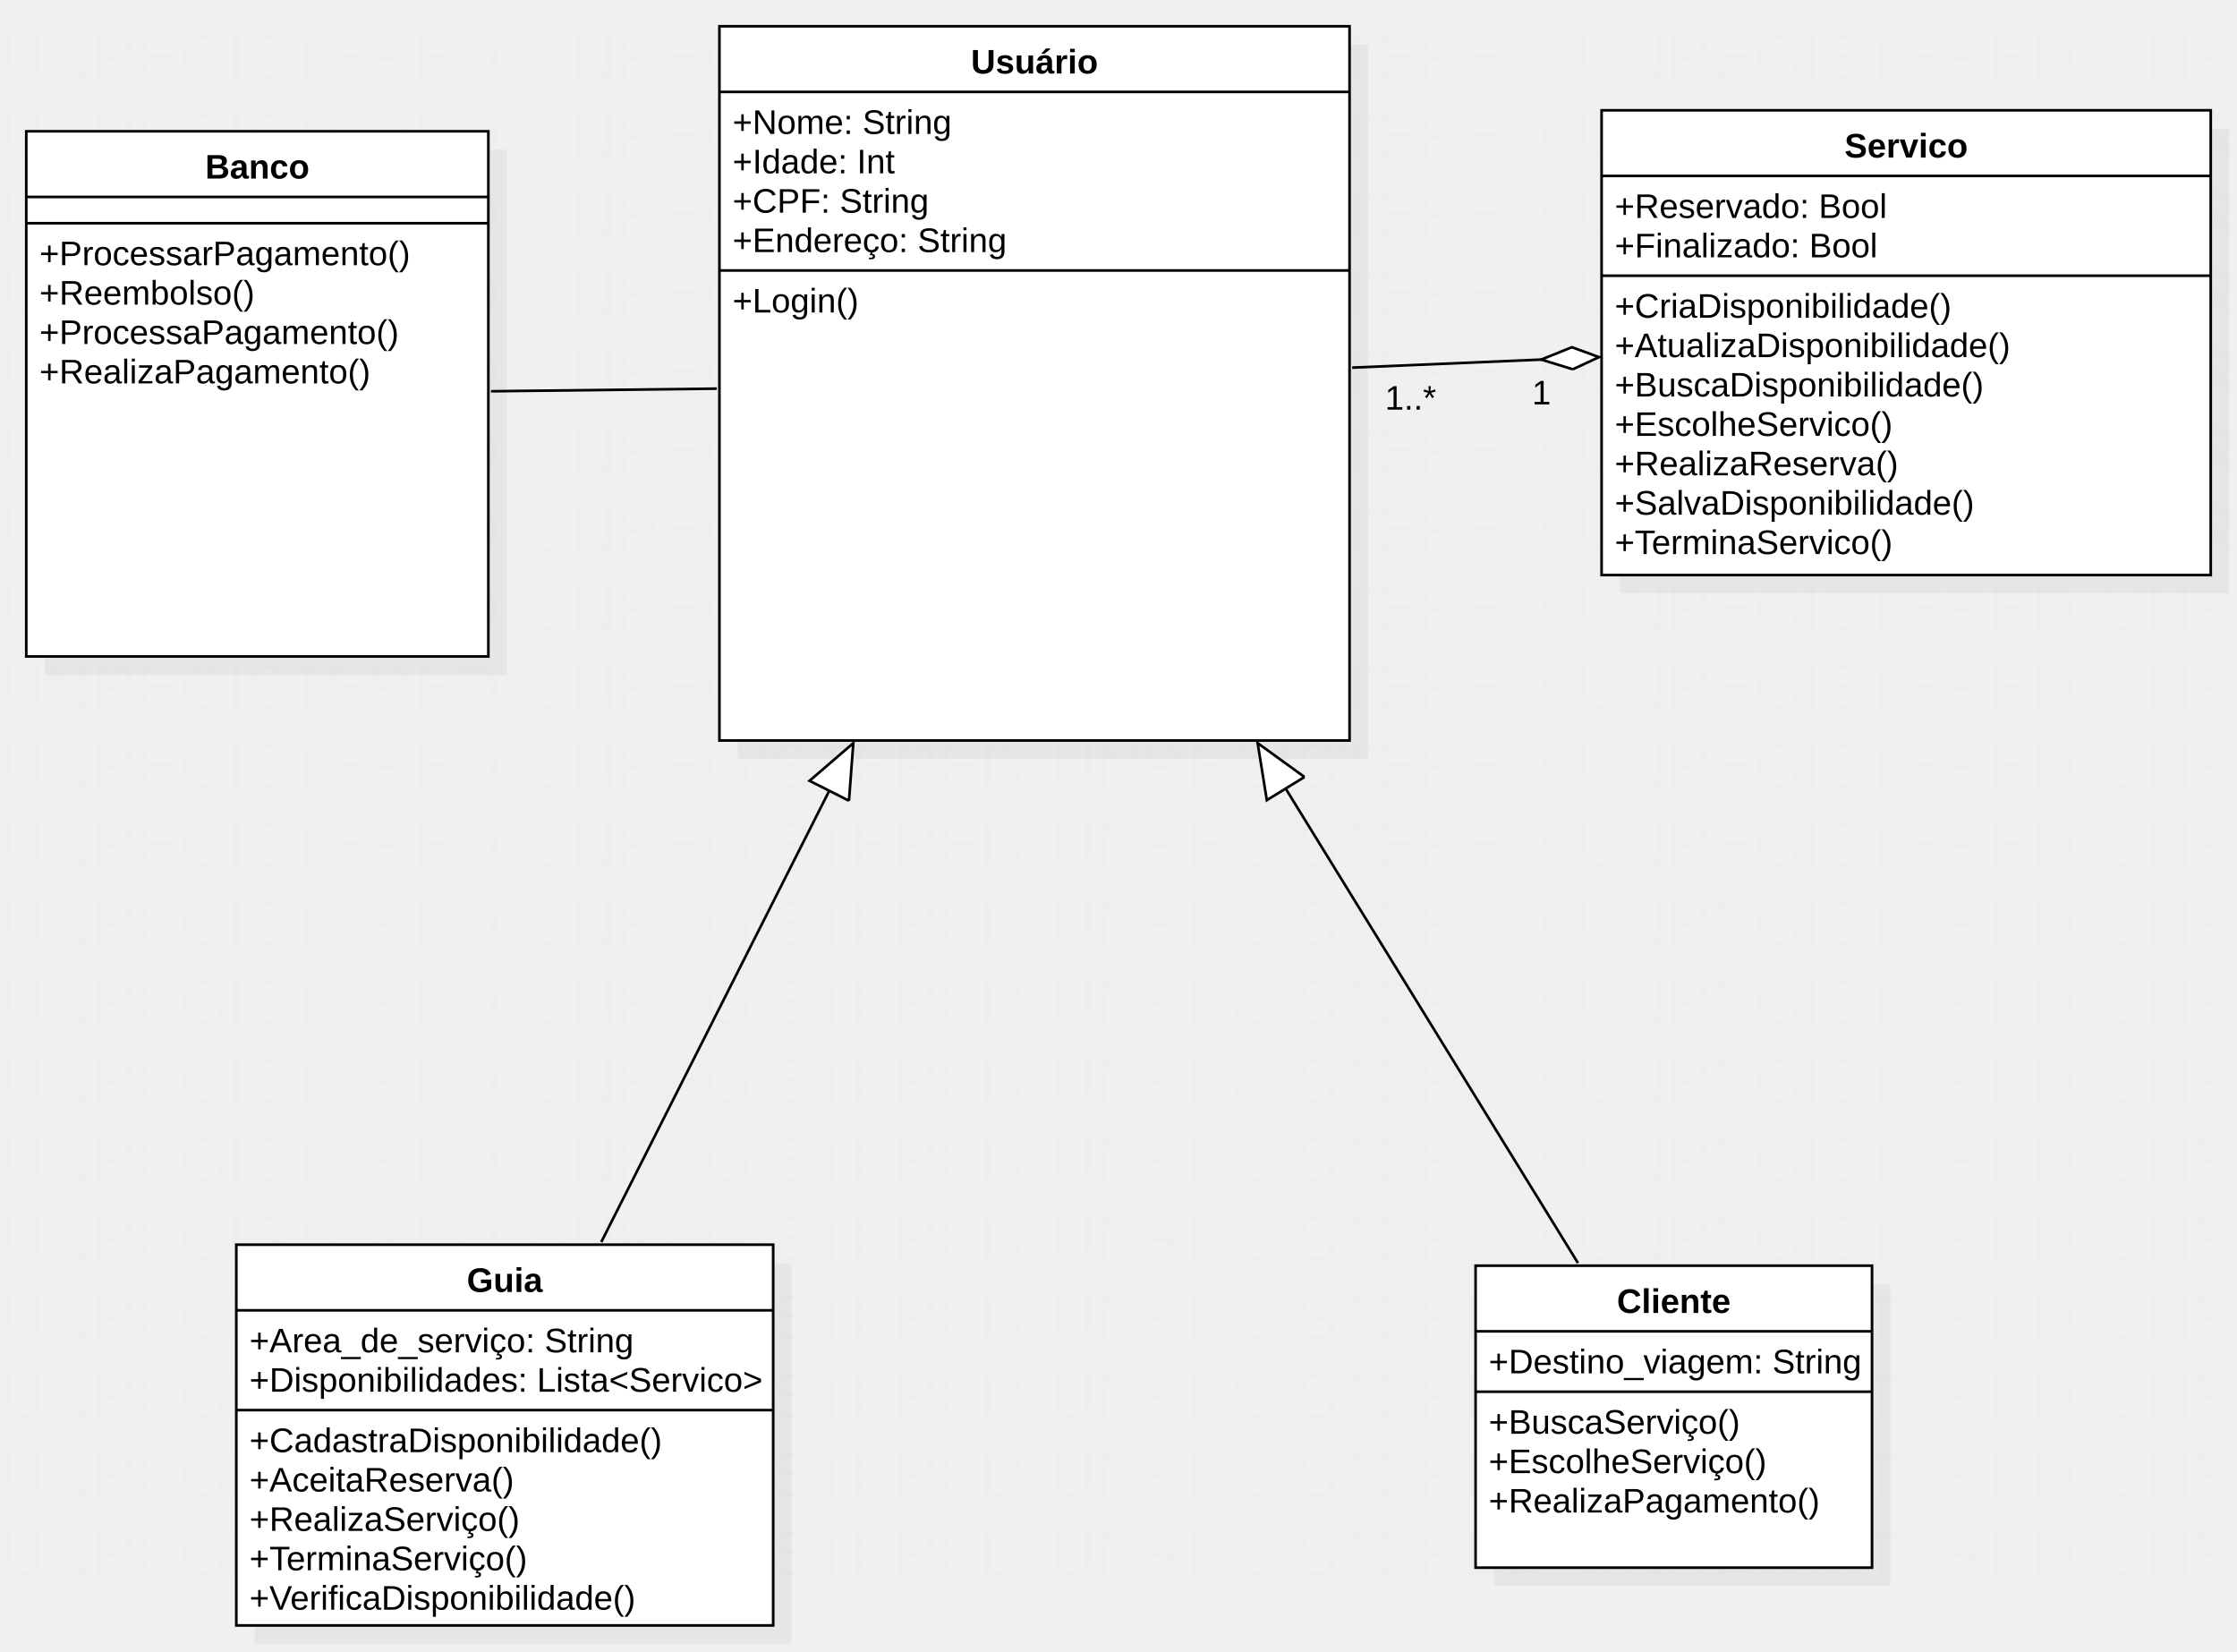
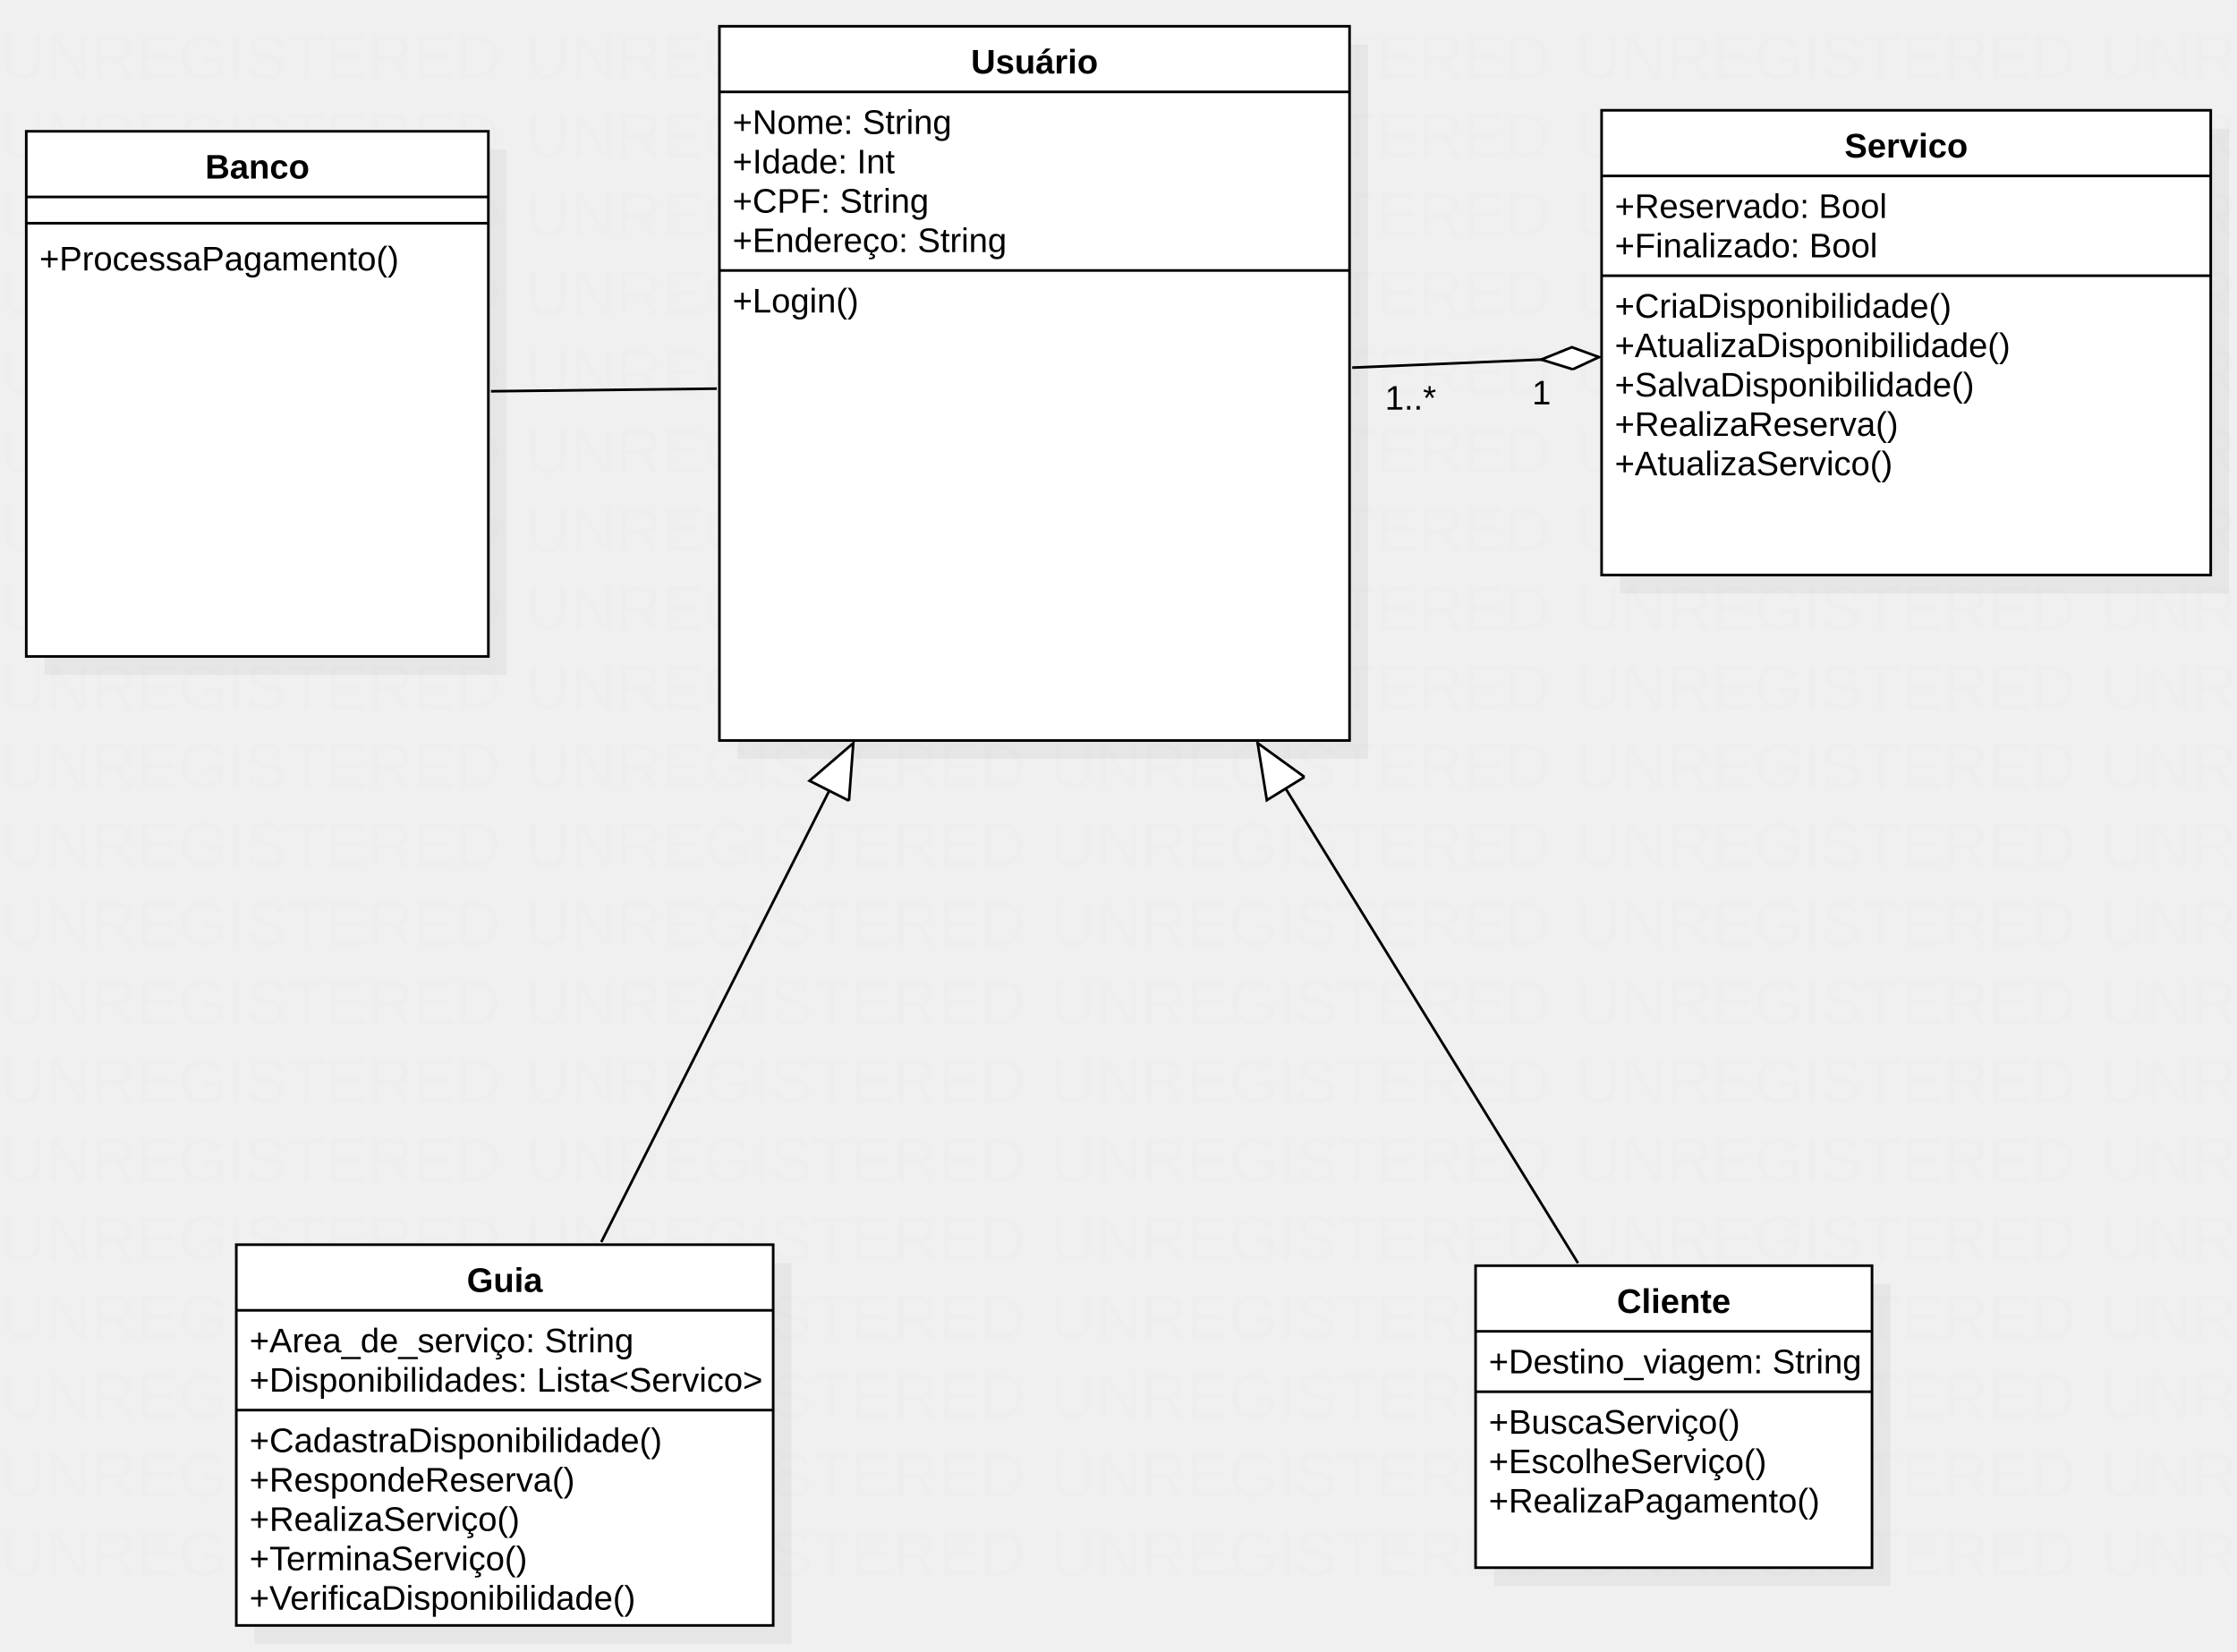
<svg xmlns="http://www.w3.org/2000/svg" version="1.1" width="852" height="629">
  <defs />
  <g>
    <text fill="#eeeeee" stroke="none" font-family="Arial" font-size="24px" font-style="normal" font-weight="normal" text-decoration="none" x="0" y="0">UNREGISTERED</text>
    <text fill="#eeeeee" stroke="none" font-family="Arial" font-size="24px" font-style="normal" font-weight="normal" text-decoration="none" x="0" y="30">UNREGISTERED</text>
    <text fill="#eeeeee" stroke="none" font-family="Arial" font-size="24px" font-style="normal" font-weight="normal" text-decoration="none" x="0" y="60">UNREGISTERED</text>
    <text fill="#eeeeee" stroke="none" font-family="Arial" font-size="24px" font-style="normal" font-weight="normal" text-decoration="none" x="0" y="90">UNREGISTERED</text>
    <text fill="#eeeeee" stroke="none" font-family="Arial" font-size="24px" font-style="normal" font-weight="normal" text-decoration="none" x="0" y="120">UNREGISTERED</text>
    <text fill="#eeeeee" stroke="none" font-family="Arial" font-size="24px" font-style="normal" font-weight="normal" text-decoration="none" x="0" y="150">UNREGISTERED</text>
    <text fill="#eeeeee" stroke="none" font-family="Arial" font-size="24px" font-style="normal" font-weight="normal" text-decoration="none" x="0" y="180">UNREGISTERED</text>
    <text fill="#eeeeee" stroke="none" font-family="Arial" font-size="24px" font-style="normal" font-weight="normal" text-decoration="none" x="0" y="210">UNREGISTERED</text>
    <text fill="#eeeeee" stroke="none" font-family="Arial" font-size="24px" font-style="normal" font-weight="normal" text-decoration="none" x="0" y="240">UNREGISTERED</text>
    <text fill="#eeeeee" stroke="none" font-family="Arial" font-size="24px" font-style="normal" font-weight="normal" text-decoration="none" x="0" y="270">UNREGISTERED</text>
    <text fill="#eeeeee" stroke="none" font-family="Arial" font-size="24px" font-style="normal" font-weight="normal" text-decoration="none" x="0" y="300">UNREGISTERED</text>
    <text fill="#eeeeee" stroke="none" font-family="Arial" font-size="24px" font-style="normal" font-weight="normal" text-decoration="none" x="0" y="330">UNREGISTERED</text>
    <text fill="#eeeeee" stroke="none" font-family="Arial" font-size="24px" font-style="normal" font-weight="normal" text-decoration="none" x="0" y="360">UNREGISTERED</text>
    <text fill="#eeeeee" stroke="none" font-family="Arial" font-size="24px" font-style="normal" font-weight="normal" text-decoration="none" x="0" y="390">UNREGISTERED</text>
    <text fill="#eeeeee" stroke="none" font-family="Arial" font-size="24px" font-style="normal" font-weight="normal" text-decoration="none" x="0" y="420">UNREGISTERED</text>
    <text fill="#eeeeee" stroke="none" font-family="Arial" font-size="24px" font-style="normal" font-weight="normal" text-decoration="none" x="0" y="450">UNREGISTERED</text>
    <text fill="#eeeeee" stroke="none" font-family="Arial" font-size="24px" font-style="normal" font-weight="normal" text-decoration="none" x="0" y="480">UNREGISTERED</text>
    <text fill="#eeeeee" stroke="none" font-family="Arial" font-size="24px" font-style="normal" font-weight="normal" text-decoration="none" x="0" y="510">UNREGISTERED</text>
    <text fill="#eeeeee" stroke="none" font-family="Arial" font-size="24px" font-style="normal" font-weight="normal" text-decoration="none" x="0" y="540">UNREGISTERED</text>
    <text fill="#eeeeee" stroke="none" font-family="Arial" font-size="24px" font-style="normal" font-weight="normal" text-decoration="none" x="0" y="570">UNREGISTERED</text>
    <text fill="#eeeeee" stroke="none" font-family="Arial" font-size="24px" font-style="normal" font-weight="normal" text-decoration="none" x="0" y="600">UNREGISTERED</text>
    <text fill="#eeeeee" stroke="none" font-family="Arial" font-size="24px" font-style="normal" font-weight="normal" text-decoration="none" x="200" y="0">UNREGISTERED</text>
    <text fill="#eeeeee" stroke="none" font-family="Arial" font-size="24px" font-style="normal" font-weight="normal" text-decoration="none" x="200" y="30">UNREGISTERED</text>
    <text fill="#eeeeee" stroke="none" font-family="Arial" font-size="24px" font-style="normal" font-weight="normal" text-decoration="none" x="200" y="60">UNREGISTERED</text>
    <text fill="#eeeeee" stroke="none" font-family="Arial" font-size="24px" font-style="normal" font-weight="normal" text-decoration="none" x="200" y="90">UNREGISTERED</text>
    <text fill="#eeeeee" stroke="none" font-family="Arial" font-size="24px" font-style="normal" font-weight="normal" text-decoration="none" x="200" y="120">UNREGISTERED</text>
    <text fill="#eeeeee" stroke="none" font-family="Arial" font-size="24px" font-style="normal" font-weight="normal" text-decoration="none" x="200" y="150">UNREGISTERED</text>
    <text fill="#eeeeee" stroke="none" font-family="Arial" font-size="24px" font-style="normal" font-weight="normal" text-decoration="none" x="200" y="180">UNREGISTERED</text>
    <text fill="#eeeeee" stroke="none" font-family="Arial" font-size="24px" font-style="normal" font-weight="normal" text-decoration="none" x="200" y="210">UNREGISTERED</text>
    <text fill="#eeeeee" stroke="none" font-family="Arial" font-size="24px" font-style="normal" font-weight="normal" text-decoration="none" x="200" y="240">UNREGISTERED</text>
    <text fill="#eeeeee" stroke="none" font-family="Arial" font-size="24px" font-style="normal" font-weight="normal" text-decoration="none" x="200" y="270">UNREGISTERED</text>
    <text fill="#eeeeee" stroke="none" font-family="Arial" font-size="24px" font-style="normal" font-weight="normal" text-decoration="none" x="200" y="300">UNREGISTERED</text>
    <text fill="#eeeeee" stroke="none" font-family="Arial" font-size="24px" font-style="normal" font-weight="normal" text-decoration="none" x="200" y="330">UNREGISTERED</text>
    <text fill="#eeeeee" stroke="none" font-family="Arial" font-size="24px" font-style="normal" font-weight="normal" text-decoration="none" x="200" y="360">UNREGISTERED</text>
    <text fill="#eeeeee" stroke="none" font-family="Arial" font-size="24px" font-style="normal" font-weight="normal" text-decoration="none" x="200" y="390">UNREGISTERED</text>
    <text fill="#eeeeee" stroke="none" font-family="Arial" font-size="24px" font-style="normal" font-weight="normal" text-decoration="none" x="200" y="420">UNREGISTERED</text>
    <text fill="#eeeeee" stroke="none" font-family="Arial" font-size="24px" font-style="normal" font-weight="normal" text-decoration="none" x="200" y="450">UNREGISTERED</text>
    <text fill="#eeeeee" stroke="none" font-family="Arial" font-size="24px" font-style="normal" font-weight="normal" text-decoration="none" x="200" y="480">UNREGISTERED</text>
    <text fill="#eeeeee" stroke="none" font-family="Arial" font-size="24px" font-style="normal" font-weight="normal" text-decoration="none" x="200" y="510">UNREGISTERED</text>
    <text fill="#eeeeee" stroke="none" font-family="Arial" font-size="24px" font-style="normal" font-weight="normal" text-decoration="none" x="200" y="540">UNREGISTERED</text>
    <text fill="#eeeeee" stroke="none" font-family="Arial" font-size="24px" font-style="normal" font-weight="normal" text-decoration="none" x="200" y="570">UNREGISTERED</text>
    <text fill="#eeeeee" stroke="none" font-family="Arial" font-size="24px" font-style="normal" font-weight="normal" text-decoration="none" x="200" y="600">UNREGISTERED</text>
    <text fill="#eeeeee" stroke="none" font-family="Arial" font-size="24px" font-style="normal" font-weight="normal" text-decoration="none" x="400" y="0">UNREGISTERED</text>
    <text fill="#eeeeee" stroke="none" font-family="Arial" font-size="24px" font-style="normal" font-weight="normal" text-decoration="none" x="400" y="30">UNREGISTERED</text>
    <text fill="#eeeeee" stroke="none" font-family="Arial" font-size="24px" font-style="normal" font-weight="normal" text-decoration="none" x="400" y="60">UNREGISTERED</text>
    <text fill="#eeeeee" stroke="none" font-family="Arial" font-size="24px" font-style="normal" font-weight="normal" text-decoration="none" x="400" y="90">UNREGISTERED</text>
    <text fill="#eeeeee" stroke="none" font-family="Arial" font-size="24px" font-style="normal" font-weight="normal" text-decoration="none" x="400" y="120">UNREGISTERED</text>
    <text fill="#eeeeee" stroke="none" font-family="Arial" font-size="24px" font-style="normal" font-weight="normal" text-decoration="none" x="400" y="150">UNREGISTERED</text>
    <text fill="#eeeeee" stroke="none" font-family="Arial" font-size="24px" font-style="normal" font-weight="normal" text-decoration="none" x="400" y="180">UNREGISTERED</text>
    <text fill="#eeeeee" stroke="none" font-family="Arial" font-size="24px" font-style="normal" font-weight="normal" text-decoration="none" x="400" y="210">UNREGISTERED</text>
    <text fill="#eeeeee" stroke="none" font-family="Arial" font-size="24px" font-style="normal" font-weight="normal" text-decoration="none" x="400" y="240">UNREGISTERED</text>
    <text fill="#eeeeee" stroke="none" font-family="Arial" font-size="24px" font-style="normal" font-weight="normal" text-decoration="none" x="400" y="270">UNREGISTERED</text>
    <text fill="#eeeeee" stroke="none" font-family="Arial" font-size="24px" font-style="normal" font-weight="normal" text-decoration="none" x="400" y="300">UNREGISTERED</text>
    <text fill="#eeeeee" stroke="none" font-family="Arial" font-size="24px" font-style="normal" font-weight="normal" text-decoration="none" x="400" y="330">UNREGISTERED</text>
    <text fill="#eeeeee" stroke="none" font-family="Arial" font-size="24px" font-style="normal" font-weight="normal" text-decoration="none" x="400" y="360">UNREGISTERED</text>
    <text fill="#eeeeee" stroke="none" font-family="Arial" font-size="24px" font-style="normal" font-weight="normal" text-decoration="none" x="400" y="390">UNREGISTERED</text>
    <text fill="#eeeeee" stroke="none" font-family="Arial" font-size="24px" font-style="normal" font-weight="normal" text-decoration="none" x="400" y="420">UNREGISTERED</text>
    <text fill="#eeeeee" stroke="none" font-family="Arial" font-size="24px" font-style="normal" font-weight="normal" text-decoration="none" x="400" y="450">UNREGISTERED</text>
    <text fill="#eeeeee" stroke="none" font-family="Arial" font-size="24px" font-style="normal" font-weight="normal" text-decoration="none" x="400" y="480">UNREGISTERED</text>
    <text fill="#eeeeee" stroke="none" font-family="Arial" font-size="24px" font-style="normal" font-weight="normal" text-decoration="none" x="400" y="510">UNREGISTERED</text>
    <text fill="#eeeeee" stroke="none" font-family="Arial" font-size="24px" font-style="normal" font-weight="normal" text-decoration="none" x="400" y="540">UNREGISTERED</text>
    <text fill="#eeeeee" stroke="none" font-family="Arial" font-size="24px" font-style="normal" font-weight="normal" text-decoration="none" x="400" y="570">UNREGISTERED</text>
    <text fill="#eeeeee" stroke="none" font-family="Arial" font-size="24px" font-style="normal" font-weight="normal" text-decoration="none" x="400" y="600">UNREGISTERED</text>
    <text fill="#eeeeee" stroke="none" font-family="Arial" font-size="24px" font-style="normal" font-weight="normal" text-decoration="none" x="600" y="0">UNREGISTERED</text>
    <text fill="#eeeeee" stroke="none" font-family="Arial" font-size="24px" font-style="normal" font-weight="normal" text-decoration="none" x="600" y="30">UNREGISTERED</text>
    <text fill="#eeeeee" stroke="none" font-family="Arial" font-size="24px" font-style="normal" font-weight="normal" text-decoration="none" x="600" y="60">UNREGISTERED</text>
    <text fill="#eeeeee" stroke="none" font-family="Arial" font-size="24px" font-style="normal" font-weight="normal" text-decoration="none" x="600" y="90">UNREGISTERED</text>
    <text fill="#eeeeee" stroke="none" font-family="Arial" font-size="24px" font-style="normal" font-weight="normal" text-decoration="none" x="600" y="120">UNREGISTERED</text>
    <text fill="#eeeeee" stroke="none" font-family="Arial" font-size="24px" font-style="normal" font-weight="normal" text-decoration="none" x="600" y="150">UNREGISTERED</text>
    <text fill="#eeeeee" stroke="none" font-family="Arial" font-size="24px" font-style="normal" font-weight="normal" text-decoration="none" x="600" y="180">UNREGISTERED</text>
    <text fill="#eeeeee" stroke="none" font-family="Arial" font-size="24px" font-style="normal" font-weight="normal" text-decoration="none" x="600" y="210">UNREGISTERED</text>
    <text fill="#eeeeee" stroke="none" font-family="Arial" font-size="24px" font-style="normal" font-weight="normal" text-decoration="none" x="600" y="240">UNREGISTERED</text>
    <text fill="#eeeeee" stroke="none" font-family="Arial" font-size="24px" font-style="normal" font-weight="normal" text-decoration="none" x="600" y="270">UNREGISTERED</text>
    <text fill="#eeeeee" stroke="none" font-family="Arial" font-size="24px" font-style="normal" font-weight="normal" text-decoration="none" x="600" y="300">UNREGISTERED</text>
    <text fill="#eeeeee" stroke="none" font-family="Arial" font-size="24px" font-style="normal" font-weight="normal" text-decoration="none" x="600" y="330">UNREGISTERED</text>
    <text fill="#eeeeee" stroke="none" font-family="Arial" font-size="24px" font-style="normal" font-weight="normal" text-decoration="none" x="600" y="360">UNREGISTERED</text>
    <text fill="#eeeeee" stroke="none" font-family="Arial" font-size="24px" font-style="normal" font-weight="normal" text-decoration="none" x="600" y="390">UNREGISTERED</text>
    <text fill="#eeeeee" stroke="none" font-family="Arial" font-size="24px" font-style="normal" font-weight="normal" text-decoration="none" x="600" y="420">UNREGISTERED</text>
    <text fill="#eeeeee" stroke="none" font-family="Arial" font-size="24px" font-style="normal" font-weight="normal" text-decoration="none" x="600" y="450">UNREGISTERED</text>
    <text fill="#eeeeee" stroke="none" font-family="Arial" font-size="24px" font-style="normal" font-weight="normal" text-decoration="none" x="600" y="480">UNREGISTERED</text>
    <text fill="#eeeeee" stroke="none" font-family="Arial" font-size="24px" font-style="normal" font-weight="normal" text-decoration="none" x="600" y="510">UNREGISTERED</text>
    <text fill="#eeeeee" stroke="none" font-family="Arial" font-size="24px" font-style="normal" font-weight="normal" text-decoration="none" x="600" y="540">UNREGISTERED</text>
    <text fill="#eeeeee" stroke="none" font-family="Arial" font-size="24px" font-style="normal" font-weight="normal" text-decoration="none" x="600" y="570">UNREGISTERED</text>
    <text fill="#eeeeee" stroke="none" font-family="Arial" font-size="24px" font-style="normal" font-weight="normal" text-decoration="none" x="600" y="600">UNREGISTERED</text>
    <text fill="#eeeeee" stroke="none" font-family="Arial" font-size="24px" font-style="normal" font-weight="normal" text-decoration="none" x="800" y="0">UNREGISTERED</text>
    <text fill="#eeeeee" stroke="none" font-family="Arial" font-size="24px" font-style="normal" font-weight="normal" text-decoration="none" x="800" y="30">UNREGISTERED</text>
    <text fill="#eeeeee" stroke="none" font-family="Arial" font-size="24px" font-style="normal" font-weight="normal" text-decoration="none" x="800" y="60">UNREGISTERED</text>
    <text fill="#eeeeee" stroke="none" font-family="Arial" font-size="24px" font-style="normal" font-weight="normal" text-decoration="none" x="800" y="90">UNREGISTERED</text>
    <text fill="#eeeeee" stroke="none" font-family="Arial" font-size="24px" font-style="normal" font-weight="normal" text-decoration="none" x="800" y="120">UNREGISTERED</text>
    <text fill="#eeeeee" stroke="none" font-family="Arial" font-size="24px" font-style="normal" font-weight="normal" text-decoration="none" x="800" y="150">UNREGISTERED</text>
    <text fill="#eeeeee" stroke="none" font-family="Arial" font-size="24px" font-style="normal" font-weight="normal" text-decoration="none" x="800" y="180">UNREGISTERED</text>
    <text fill="#eeeeee" stroke="none" font-family="Arial" font-size="24px" font-style="normal" font-weight="normal" text-decoration="none" x="800" y="210">UNREGISTERED</text>
    <text fill="#eeeeee" stroke="none" font-family="Arial" font-size="24px" font-style="normal" font-weight="normal" text-decoration="none" x="800" y="240">UNREGISTERED</text>
    <text fill="#eeeeee" stroke="none" font-family="Arial" font-size="24px" font-style="normal" font-weight="normal" text-decoration="none" x="800" y="270">UNREGISTERED</text>
    <text fill="#eeeeee" stroke="none" font-family="Arial" font-size="24px" font-style="normal" font-weight="normal" text-decoration="none" x="800" y="300">UNREGISTERED</text>
    <text fill="#eeeeee" stroke="none" font-family="Arial" font-size="24px" font-style="normal" font-weight="normal" text-decoration="none" x="800" y="330">UNREGISTERED</text>
    <text fill="#eeeeee" stroke="none" font-family="Arial" font-size="24px" font-style="normal" font-weight="normal" text-decoration="none" x="800" y="360">UNREGISTERED</text>
    <text fill="#eeeeee" stroke="none" font-family="Arial" font-size="24px" font-style="normal" font-weight="normal" text-decoration="none" x="800" y="390">UNREGISTERED</text>
    <text fill="#eeeeee" stroke="none" font-family="Arial" font-size="24px" font-style="normal" font-weight="normal" text-decoration="none" x="800" y="420">UNREGISTERED</text>
    <text fill="#eeeeee" stroke="none" font-family="Arial" font-size="24px" font-style="normal" font-weight="normal" text-decoration="none" x="800" y="450">UNREGISTERED</text>
    <text fill="#eeeeee" stroke="none" font-family="Arial" font-size="24px" font-style="normal" font-weight="normal" text-decoration="none" x="800" y="480">UNREGISTERED</text>
    <text fill="#eeeeee" stroke="none" font-family="Arial" font-size="24px" font-style="normal" font-weight="normal" text-decoration="none" x="800" y="510">UNREGISTERED</text>
    <text fill="#eeeeee" stroke="none" font-family="Arial" font-size="24px" font-style="normal" font-weight="normal" text-decoration="none" x="800" y="540">UNREGISTERED</text>
    <text fill="#eeeeee" stroke="none" font-family="Arial" font-size="24px" font-style="normal" font-weight="normal" text-decoration="none" x="800" y="570">UNREGISTERED</text>
    <text fill="#eeeeee" stroke="none" font-family="Arial" font-size="24px" font-style="normal" font-weight="normal" text-decoration="none" x="800" y="600">UNREGISTERED</text>
    <g transform="translate(-190,-110) scale(1,1)">
      <rect fill="#C0C0C0" stroke="none" x="471" y="127" width="240" height="272" opacity="0.2" />
    </g>
    <g transform="translate(-190,-110) scale(1,1)">
      <rect fill="#ffffff" stroke="none" x="464" y="120" width="240" height="272" />
    </g>
    <g transform="translate(-190,-110) scale(1,1)">
      <path fill="none" stroke="#000000" d="M 464 120 L 704 120 L 704 392 L 464 392 L 464 120 Z Z" stroke-miterlimit="10" />
    </g>
    <g transform="translate(-190,-110) scale(1,1)">
      <path fill="none" stroke="#000000" d="M 464 145 L 704 145" stroke-miterlimit="10" />
    </g>
    <g transform="translate(-190,-110) scale(1,1)">
      <path fill="none" stroke="#000000" d="M 464 213 L 704 213" stroke-miterlimit="10" />
    </g>
    <g transform="translate(-190,-110) scale(1,1)">
      <g>
        <path fill="none" stroke="none" />
        <text fill="#000000" stroke="none" font-family="Arial" font-size="13px" font-style="normal" font-weight="bold" text-decoration="none" x="559.8" y="138">Usuário</text>
      </g>
    </g>
    <g transform="translate(-190,-110) scale(1,1)">
      <g>
        <path fill="none" stroke="none" />
        <text fill="#000000" stroke="none" font-family="Arial" font-size="13px" font-style="normal" font-weight="normal" text-decoration="none" x="469" y="161">+Nome: String</text>
      </g>
    </g>
    <g transform="translate(-190,-110) scale(1,1)">
      <g>
        <path fill="none" stroke="none" />
        <text fill="#000000" stroke="none" font-family="Arial" font-size="13px" font-style="normal" font-weight="normal" text-decoration="none" x="469" y="176">+Idade: Int</text>
      </g>
    </g>
    <g transform="translate(-190,-110) scale(1,1)">
      <g>
        <path fill="none" stroke="none" />
        <text fill="#000000" stroke="none" font-family="Arial" font-size="13px" font-style="normal" font-weight="normal" text-decoration="none" x="469" y="191">+CPF: String</text>
      </g>
    </g>
    <g transform="translate(-190,-110) scale(1,1)">
      <g>
        <path fill="none" stroke="none" />
        <text fill="#000000" stroke="none" font-family="Arial" font-size="13px" font-style="normal" font-weight="normal" text-decoration="none" x="469" y="206">+Endereço: String</text>
      </g>
    </g>
    <g transform="translate(-190,-110) scale(1,1)">
      <g>
        <path fill="none" stroke="none" />
        <text fill="#000000" stroke="none" font-family="Arial" font-size="13px" font-style="normal" font-weight="normal" text-decoration="none" x="469" y="229">+Login()</text>
      </g>
    </g>
    <g transform="translate(-190,-110) scale(1,1)">
      <rect fill="#C0C0C0" stroke="none" x="287" y="591" width="204.476" height="145" opacity="0.2" />
    </g>
    <g transform="translate(-190,-110) scale(1,1)">
      <rect fill="#ffffff" stroke="none" x="280" y="584" width="204.476" height="145" />
    </g>
    <g transform="translate(-190,-110) scale(1,1)">
      <path fill="none" stroke="#000000" d="M 280 584 L 484.476 584 L 484.476 729 L 280 729 L 280 584 Z Z" stroke-miterlimit="10" />
    </g>
    <g transform="translate(-190,-110) scale(1,1)">
      <path fill="none" stroke="#000000" d="M 280 609 L 484.476 609" stroke-miterlimit="10" />
    </g>
    <g transform="translate(-190,-110) scale(1,1)">
      <path fill="none" stroke="#000000" d="M 280 647 L 484.476 647" stroke-miterlimit="10" />
    </g>
    <g transform="translate(-190,-110) scale(1,1)">
      <g>
        <path fill="none" stroke="none" />
        <text fill="#000000" stroke="none" font-family="Arial" font-size="13px" font-style="normal" font-weight="bold" text-decoration="none" x="367.791" y="602">Guia</text>
      </g>
    </g>
    <g transform="translate(-190,-110) scale(1,1)">
      <g>
        <path fill="none" stroke="none" />
        <text fill="#000000" stroke="none" font-family="Arial" font-size="13px" font-style="normal" font-weight="normal" text-decoration="none" x="285" y="625">+Area_de_serviço: String</text>
      </g>
    </g>
    <g transform="translate(-190,-110) scale(1,1)">
      <g>
        <path fill="none" stroke="none" />
        <text fill="#000000" stroke="none" font-family="Arial" font-size="13px" font-style="normal" font-weight="normal" text-decoration="none" x="285" y="640">+Disponibilidades: Lista&lt;Servico&gt;</text>
      </g>
    </g>
    <g transform="translate(-190,-110) scale(1,1)">
      <g>
        <path fill="none" stroke="none" />
        <text fill="#000000" stroke="none" font-family="Arial" font-size="13px" font-style="normal" font-weight="normal" text-decoration="none" x="285" y="663">+CadastraDisponibilidade()</text>
      </g>
    </g>
    <g transform="translate(-190,-110) scale(1,1)">
      <g>
        <path fill="none" stroke="none" />
-         <text fill="#000000" stroke="none" font-family="Arial" font-size="13px" font-style="normal" font-weight="normal" text-decoration="none" x="285" y="678">+AceitaReserva()</text>
+         <text fill="#000000" stroke="none" font-family="Arial" font-size="13px" font-style="normal" font-weight="normal" text-decoration="none" x="285" y="678">+RespondeReserva()</text>
      </g>
    </g>
    <g transform="translate(-190,-110) scale(1,1)">
      <g>
        <path fill="none" stroke="none" />
        <text fill="#000000" stroke="none" font-family="Arial" font-size="13px" font-style="normal" font-weight="normal" text-decoration="none" x="285" y="693">+RealizaServiço()</text>
      </g>
    </g>
    <g transform="translate(-190,-110) scale(1,1)">
      <g>
        <path fill="none" stroke="none" />
        <text fill="#000000" stroke="none" font-family="Arial" font-size="13px" font-style="normal" font-weight="normal" text-decoration="none" x="285" y="708">+TerminaServiço()</text>
      </g>
    </g>
    <g transform="translate(-190,-110) scale(1,1)">
      <g>
        <path fill="none" stroke="none" />
        <text fill="#000000" stroke="none" font-family="Arial" font-size="13px" font-style="normal" font-weight="normal" text-decoration="none" x="285" y="723">+VerificaDisponibilidade()</text>
      </g>
    </g>
    <g transform="translate(-190,-110) scale(1,1)">
      <path fill="none" stroke="#000000" d="M 419 583 L 515 393" stroke-miterlimit="10" />
    </g>
    <g transform="translate(-190,-110) scale(1,1)">
      <path fill="#FFFFFF" stroke="none" d="M 513.348 414.938 L 515 393 L 498.32 407.344" />
    </g>
    <g transform="translate(-190,-110) scale(1,1)">
      <path fill="none" stroke="#000000" d="M 513.348 414.938 L 515 393 L 498.32 407.344 L 513.348 414.938" stroke-miterlimit="10" />
    </g>
    <g transform="translate(-190,-110) scale(1,1)">
      <rect fill="#C0C0C0" stroke="none" x="759" y="599" width="150.991" height="115" opacity="0.2" />
    </g>
    <g transform="translate(-190,-110) scale(1,1)">
      <rect fill="#ffffff" stroke="none" x="752" y="592" width="150.991" height="115" />
    </g>
    <g transform="translate(-190,-110) scale(1,1)">
      <path fill="none" stroke="#000000" d="M 752 592 L 902.991 592 L 902.991 707 L 752 707 L 752 592 Z Z" stroke-miterlimit="10" />
    </g>
    <g transform="translate(-190,-110) scale(1,1)">
      <path fill="none" stroke="#000000" d="M 752 617 L 902.991 617" stroke-miterlimit="10" />
    </g>
    <g transform="translate(-190,-110) scale(1,1)">
      <path fill="none" stroke="#000000" d="M 752 640 L 902.991 640" stroke-miterlimit="10" />
    </g>
    <g transform="translate(-190,-110) scale(1,1)">
      <g>
        <path fill="none" stroke="none" />
        <text fill="#000000" stroke="none" font-family="Arial" font-size="13px" font-style="normal" font-weight="bold" text-decoration="none" x="805.824" y="610">Cliente</text>
      </g>
    </g>
    <g transform="translate(-190,-110) scale(1,1)">
      <g>
        <path fill="none" stroke="none" />
        <text fill="#000000" stroke="none" font-family="Arial" font-size="13px" font-style="normal" font-weight="normal" text-decoration="none" x="757" y="633">+Destino_viagem: String</text>
      </g>
    </g>
    <g transform="translate(-190,-110) scale(1,1)">
      <g>
        <path fill="none" stroke="none" />
        <text fill="#000000" stroke="none" font-family="Arial" font-size="13px" font-style="normal" font-weight="normal" text-decoration="none" x="757" y="656">+BuscaServiço()</text>
      </g>
    </g>
    <g transform="translate(-190,-110) scale(1,1)">
      <g>
        <path fill="none" stroke="none" />
        <text fill="#000000" stroke="none" font-family="Arial" font-size="13px" font-style="normal" font-weight="normal" text-decoration="none" x="757" y="671">+EscolheServiço()</text>
      </g>
    </g>
    <g transform="translate(-190,-110) scale(1,1)">
      <g>
        <path fill="none" stroke="none" />
        <text fill="#000000" stroke="none" font-family="Arial" font-size="13px" font-style="normal" font-weight="normal" text-decoration="none" x="757" y="686">+RealizaPagamento()</text>
      </g>
    </g>
    <g transform="translate(-190,-110) scale(1,1)">
      <path fill="none" stroke="#000000" d="M 791 591 L 669 393" stroke-miterlimit="10" />
    </g>
    <g transform="translate(-190,-110) scale(1,1)">
      <path fill="#FFFFFF" stroke="none" d="M 686.83 405.888 L 669 393 L 672.495 414.721" />
    </g>
    <g transform="translate(-190,-110) scale(1,1)">
      <path fill="none" stroke="#000000" d="M 686.83 405.888 L 669 393 L 672.495 414.721 L 686.83 405.888" stroke-miterlimit="10" />
    </g>
    <g transform="translate(-190,-110) scale(1,1)">
      <rect fill="#C0C0C0" stroke="none" x="207" y="167" width="176" height="200" opacity="0.2" />
    </g>
    <g transform="translate(-190,-110) scale(1,1)">
      <rect fill="#ffffff" stroke="none" x="200" y="160" width="176" height="200" />
    </g>
    <g transform="translate(-190,-110) scale(1,1)">
      <path fill="none" stroke="#000000" d="M 200 160 L 376 160 L 376 360 L 200 360 L 200 160 Z Z" stroke-miterlimit="10" />
    </g>
    <g transform="translate(-190,-110) scale(1,1)">
      <path fill="none" stroke="#000000" d="M 200 185 L 376 185" stroke-miterlimit="10" />
    </g>
    <g transform="translate(-190,-110) scale(1,1)">
      <path fill="none" stroke="#000000" d="M 200 195 L 376 195" stroke-miterlimit="10" />
    </g>
    <g transform="translate(-190,-110) scale(1,1)">
      <g>
        <path fill="none" stroke="none" />
        <text fill="#000000" stroke="none" font-family="Arial" font-size="13px" font-style="normal" font-weight="bold" text-decoration="none" x="268.135" y="178">Banco</text>
      </g>
    </g>
    <g transform="translate(-190,-110) scale(1,1)">
      <g>
        <path fill="none" stroke="none" />
-         <text fill="#000000" stroke="none" font-family="Arial" font-size="13px" font-style="normal" font-weight="normal" text-decoration="none" x="205" y="211">+ProcessarPagamento()</text>
-       </g>
-     </g>
-     <g transform="translate(-190,-110) scale(1,1)">
-       <g>
-         <path fill="none" stroke="none" />
-         <text fill="#000000" stroke="none" font-family="Arial" font-size="13px" font-style="normal" font-weight="normal" text-decoration="none" x="205" y="226">+Reembolso()</text>
-       </g>
-     </g>
-     <g transform="translate(-190,-110) scale(1,1)">
-       <g>
-         <path fill="none" stroke="none" />
-         <text fill="#000000" stroke="none" font-family="Arial" font-size="13px" font-style="normal" font-weight="normal" text-decoration="none" x="205" y="241">+ProcessaPagamento()</text>
-       </g>
-     </g>
-     <g transform="translate(-190,-110) scale(1,1)">
-       <g>
-         <path fill="none" stroke="none" />
-         <text fill="#000000" stroke="none" font-family="Arial" font-size="13px" font-style="normal" font-weight="normal" text-decoration="none" x="205" y="256">+RealizaPagamento()</text>
+         <text fill="#000000" stroke="none" font-family="Arial" font-size="13px" font-style="normal" font-weight="normal" text-decoration="none" x="205" y="213">+ProcessaPagamento()</text>
      </g>
    </g>
    <g transform="translate(-190,-110) scale(1,1)">
      <rect fill="#C0C0C0" stroke="none" x="807" y="159" width="232" height="177" opacity="0.2" />
    </g>
    <g transform="translate(-190,-110) scale(1,1)">
      <rect fill="#ffffff" stroke="none" x="800" y="152" width="232" height="177" />
    </g>
    <g transform="translate(-190,-110) scale(1,1)">
      <path fill="none" stroke="#000000" d="M 800 152 L 1032 152 L 1032 329 L 800 329 L 800 152 Z Z" stroke-miterlimit="10" />
    </g>
    <g transform="translate(-190,-110) scale(1,1)">
      <path fill="none" stroke="#000000" d="M 800 177 L 1032 177" stroke-miterlimit="10" />
    </g>
    <g transform="translate(-190,-110) scale(1,1)">
      <path fill="none" stroke="#000000" d="M 800 215 L 1032 215" stroke-miterlimit="10" />
    </g>
    <g transform="translate(-190,-110) scale(1,1)">
      <g>
        <path fill="none" stroke="none" />
        <text fill="#000000" stroke="none" font-family="Arial" font-size="13px" font-style="normal" font-weight="bold" text-decoration="none" x="892.514" y="170">Servico</text>
      </g>
    </g>
    <g transform="translate(-190,-110) scale(1,1)">
      <g>
        <path fill="none" stroke="none" />
        <text fill="#000000" stroke="none" font-family="Arial" font-size="13px" font-style="normal" font-weight="normal" text-decoration="none" x="805" y="193">+Reservado: Bool</text>
      </g>
    </g>
    <g transform="translate(-190,-110) scale(1,1)">
      <g>
        <path fill="none" stroke="none" />
        <text fill="#000000" stroke="none" font-family="Arial" font-size="13px" font-style="normal" font-weight="normal" text-decoration="none" x="805" y="208">+Finalizado: Bool</text>
      </g>
    </g>
    <g transform="translate(-190,-110) scale(1,1)">
      <g>
        <path fill="none" stroke="none" />
        <text fill="#000000" stroke="none" font-family="Arial" font-size="13px" font-style="normal" font-weight="normal" text-decoration="none" x="805" y="231">+CriaDisponibilidade()</text>
      </g>
    </g>
    <g transform="translate(-190,-110) scale(1,1)">
      <g>
        <path fill="none" stroke="none" />
        <text fill="#000000" stroke="none" font-family="Arial" font-size="13px" font-style="normal" font-weight="normal" text-decoration="none" x="805" y="246">+AtualizaDisponibilidade()</text>
      </g>
    </g>
    <g transform="translate(-190,-110) scale(1,1)">
      <g>
        <path fill="none" stroke="none" />
-         <text fill="#000000" stroke="none" font-family="Arial" font-size="13px" font-style="normal" font-weight="normal" text-decoration="none" x="805" y="261">+BuscaDisponibilidade()</text>
-       </g>
-     </g>
-     <g transform="translate(-190,-110) scale(1,1)">
-       <g>
-         <path fill="none" stroke="none" />
-         <text fill="#000000" stroke="none" font-family="Arial" font-size="13px" font-style="normal" font-weight="normal" text-decoration="none" x="805" y="276">+EscolheServico()</text>
-       </g>
-     </g>
-     <g transform="translate(-190,-110) scale(1,1)">
-       <g>
-         <path fill="none" stroke="none" />
-         <text fill="#000000" stroke="none" font-family="Arial" font-size="13px" font-style="normal" font-weight="normal" text-decoration="none" x="805" y="291">+RealizaReserva()</text>
-       </g>
-     </g>
-     <g transform="translate(-190,-110) scale(1,1)">
-       <g>
-         <path fill="none" stroke="none" />
-         <text fill="#000000" stroke="none" font-family="Arial" font-size="13px" font-style="normal" font-weight="normal" text-decoration="none" x="805" y="306">+SalvaDisponibilidade()</text>
-       </g>
-     </g>
-     <g transform="translate(-190,-110) scale(1,1)">
-       <g>
-         <path fill="none" stroke="none" />
-         <text fill="#000000" stroke="none" font-family="Arial" font-size="13px" font-style="normal" font-weight="normal" text-decoration="none" x="805" y="321">+TerminaServico()</text>
+         <text fill="#000000" stroke="none" font-family="Arial" font-size="13px" font-style="normal" font-weight="normal" text-decoration="none" x="805" y="261">+SalvaDisponibilidade()</text>
+       </g>
+     </g>
+     <g transform="translate(-190,-110) scale(1,1)">
+       <g>
+         <path fill="none" stroke="none" />
+         <text fill="#000000" stroke="none" font-family="Arial" font-size="13px" font-style="normal" font-weight="normal" text-decoration="none" x="805" y="276">+RealizaReserva()</text>
+       </g>
+     </g>
+     <g transform="translate(-190,-110) scale(1,1)">
+       <g>
+         <path fill="none" stroke="none" />
+         <text fill="#000000" stroke="none" font-family="Arial" font-size="13px" font-style="normal" font-weight="normal" text-decoration="none" x="805" y="291">+AtualizaServico()</text>
      </g>
    </g>
    <g transform="translate(-190,-110) scale(1,1)">
      <path fill="none" stroke="#000000" d="M 705 250 L 799 246" stroke-miterlimit="10" />
    </g>
    <g transform="translate(-190,-110) scale(1,1)">
      <path fill="#FFFFFF" stroke="none" d="M 789.025 250.638 L 799 246 L 788.668 242.226 L 777.02 246.935" />
    </g>
    <g transform="translate(-190,-110) scale(1,1)">
      <path fill="none" stroke="#000000" d="M 789.025 250.638 L 799 246 L 788.668 242.226 L 777.02 246.935 L 789.025 250.638" stroke-miterlimit="10" />
    </g>
    <g transform="translate(-190,-110) scale(1,1)">
      <g>
        <path fill="none" stroke="none" />
        <text fill="#000000" stroke="none" font-family="Arial" font-size="13px" font-style="normal" font-weight="normal" text-decoration="none" x="717.5" y="266">1..*</text>
      </g>
    </g>
    <g transform="translate(-190,-110) scale(1,1)">
      <g>
        <path fill="none" stroke="none" />
        <text fill="#000000" stroke="none" font-family="Arial" font-size="13px" font-style="normal" font-weight="normal" text-decoration="none" x="773.5" y="264">1</text>
      </g>
    </g>
    <g transform="translate(-190,-110) scale(1,1)">
      <path fill="none" stroke="#000000" d="M 377 259 L 463 258" stroke-miterlimit="10" />
    </g>
  </g>
</svg>
